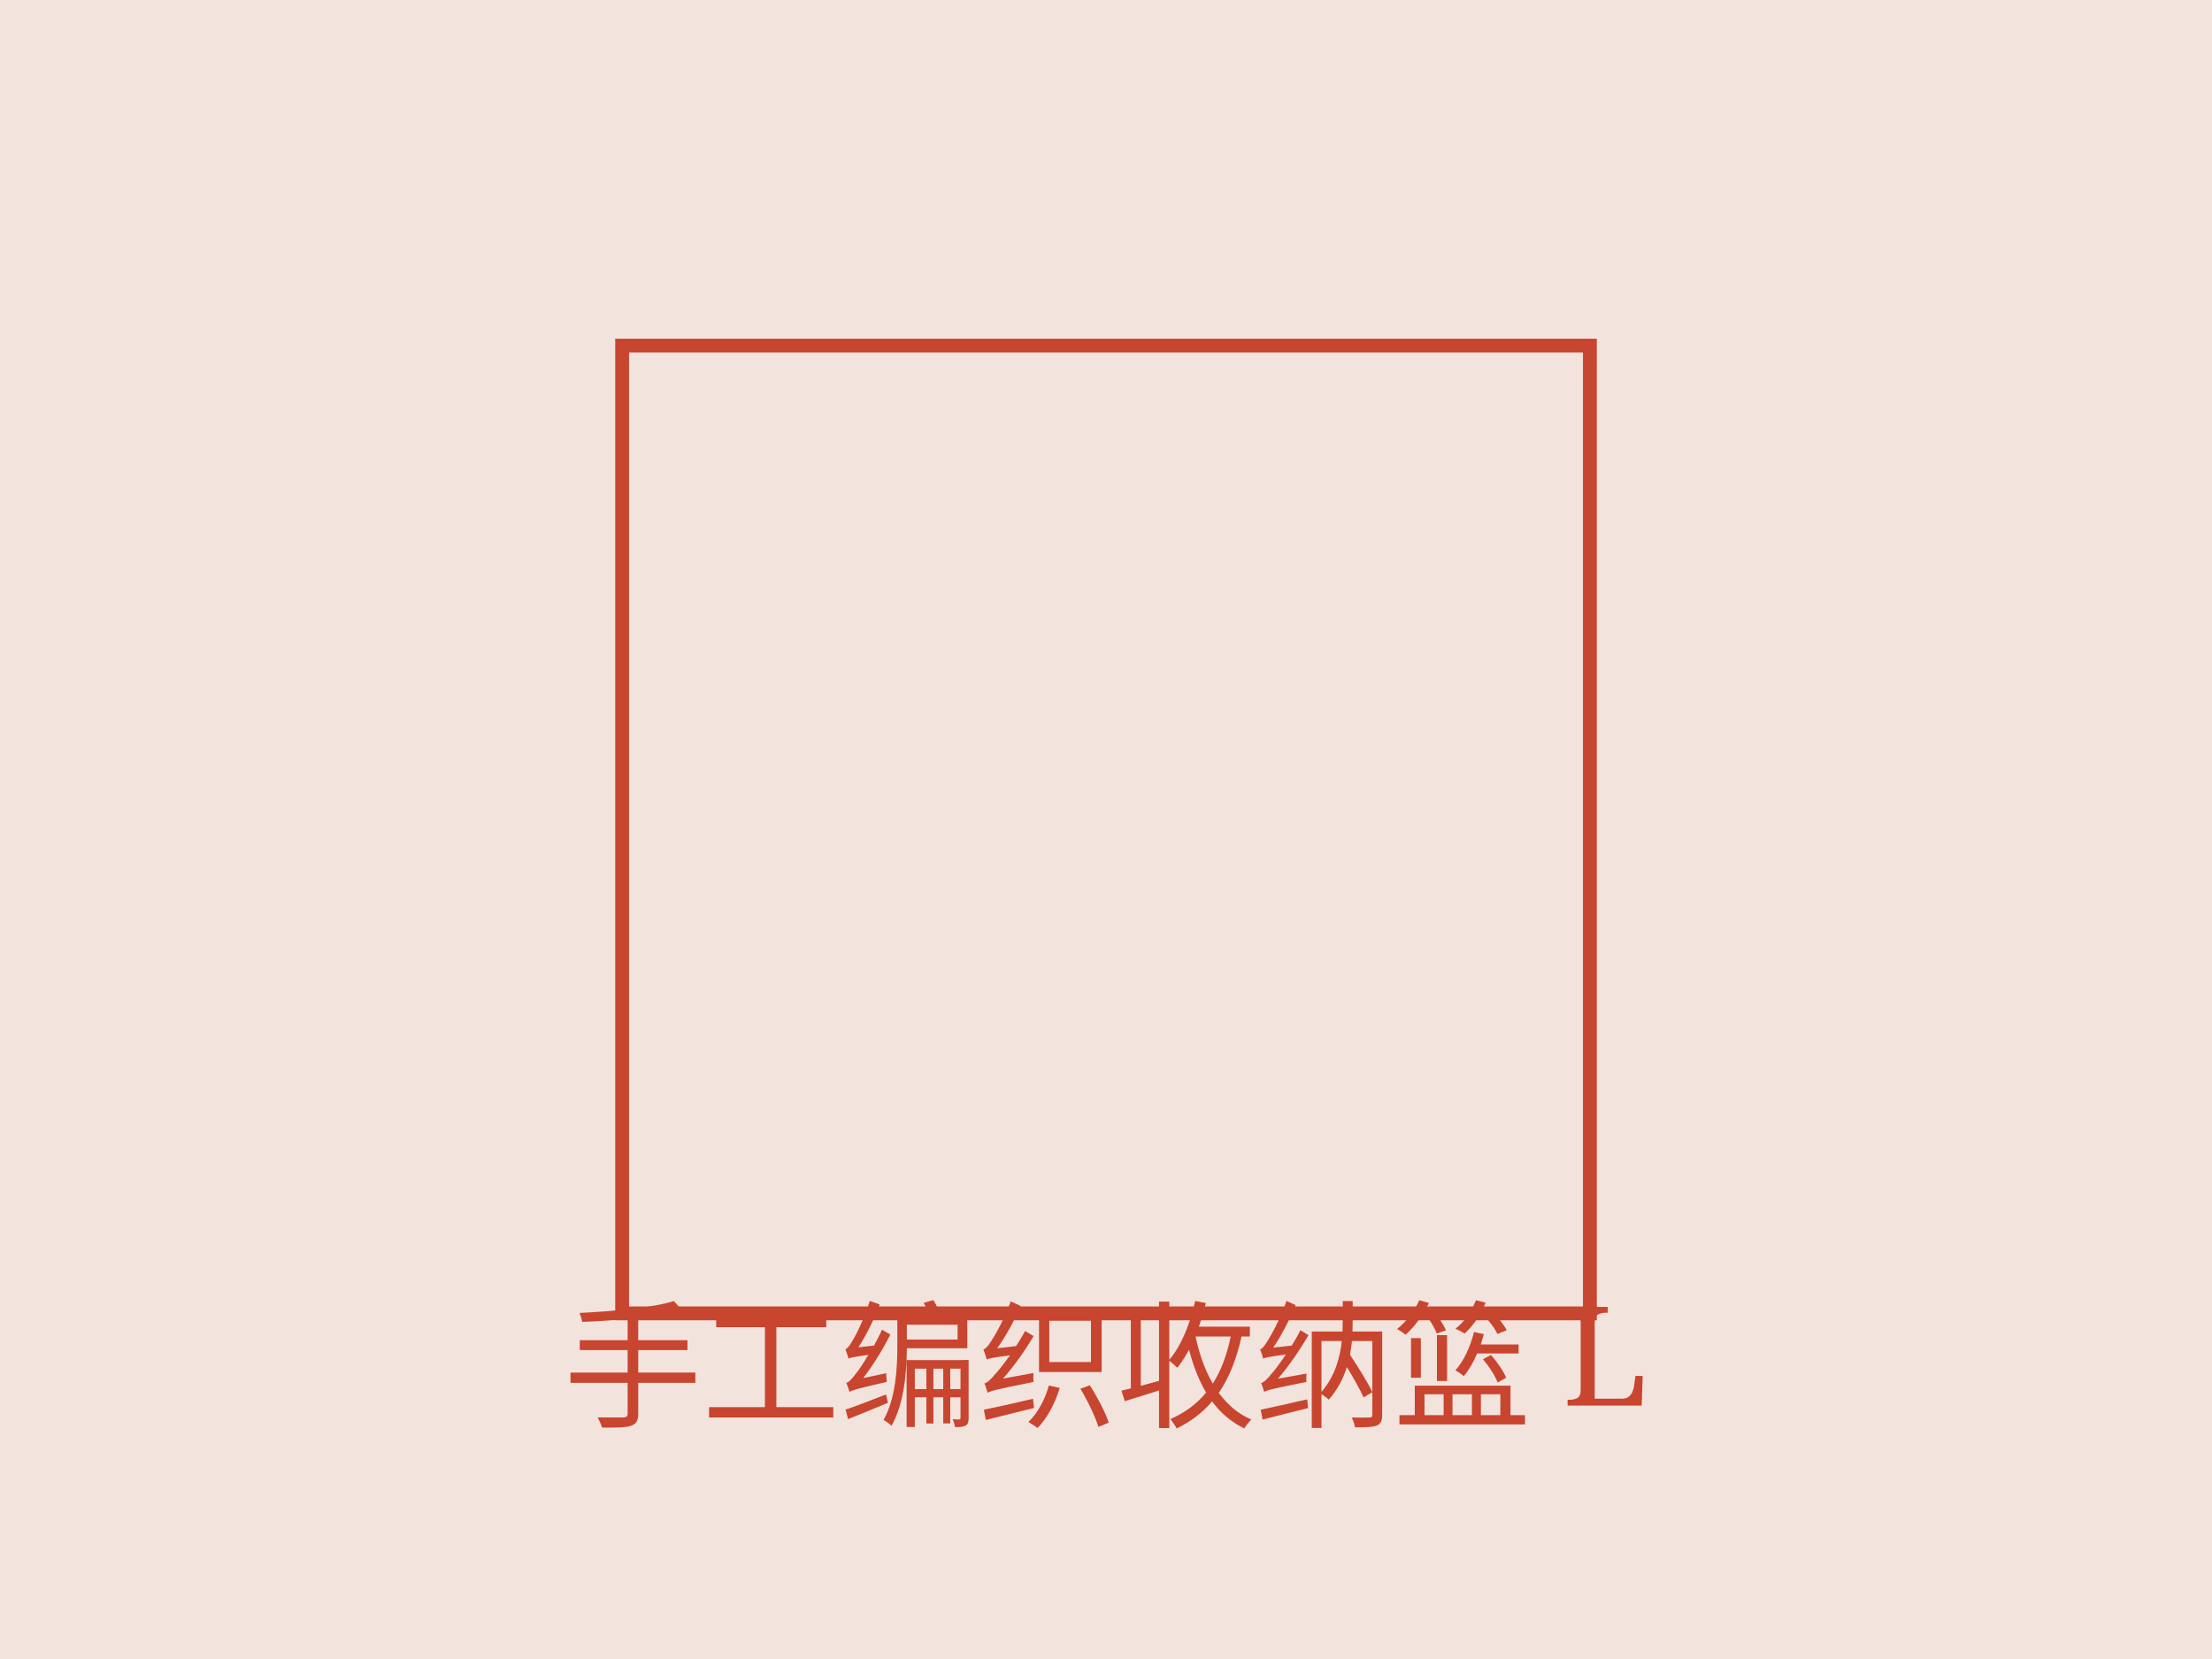
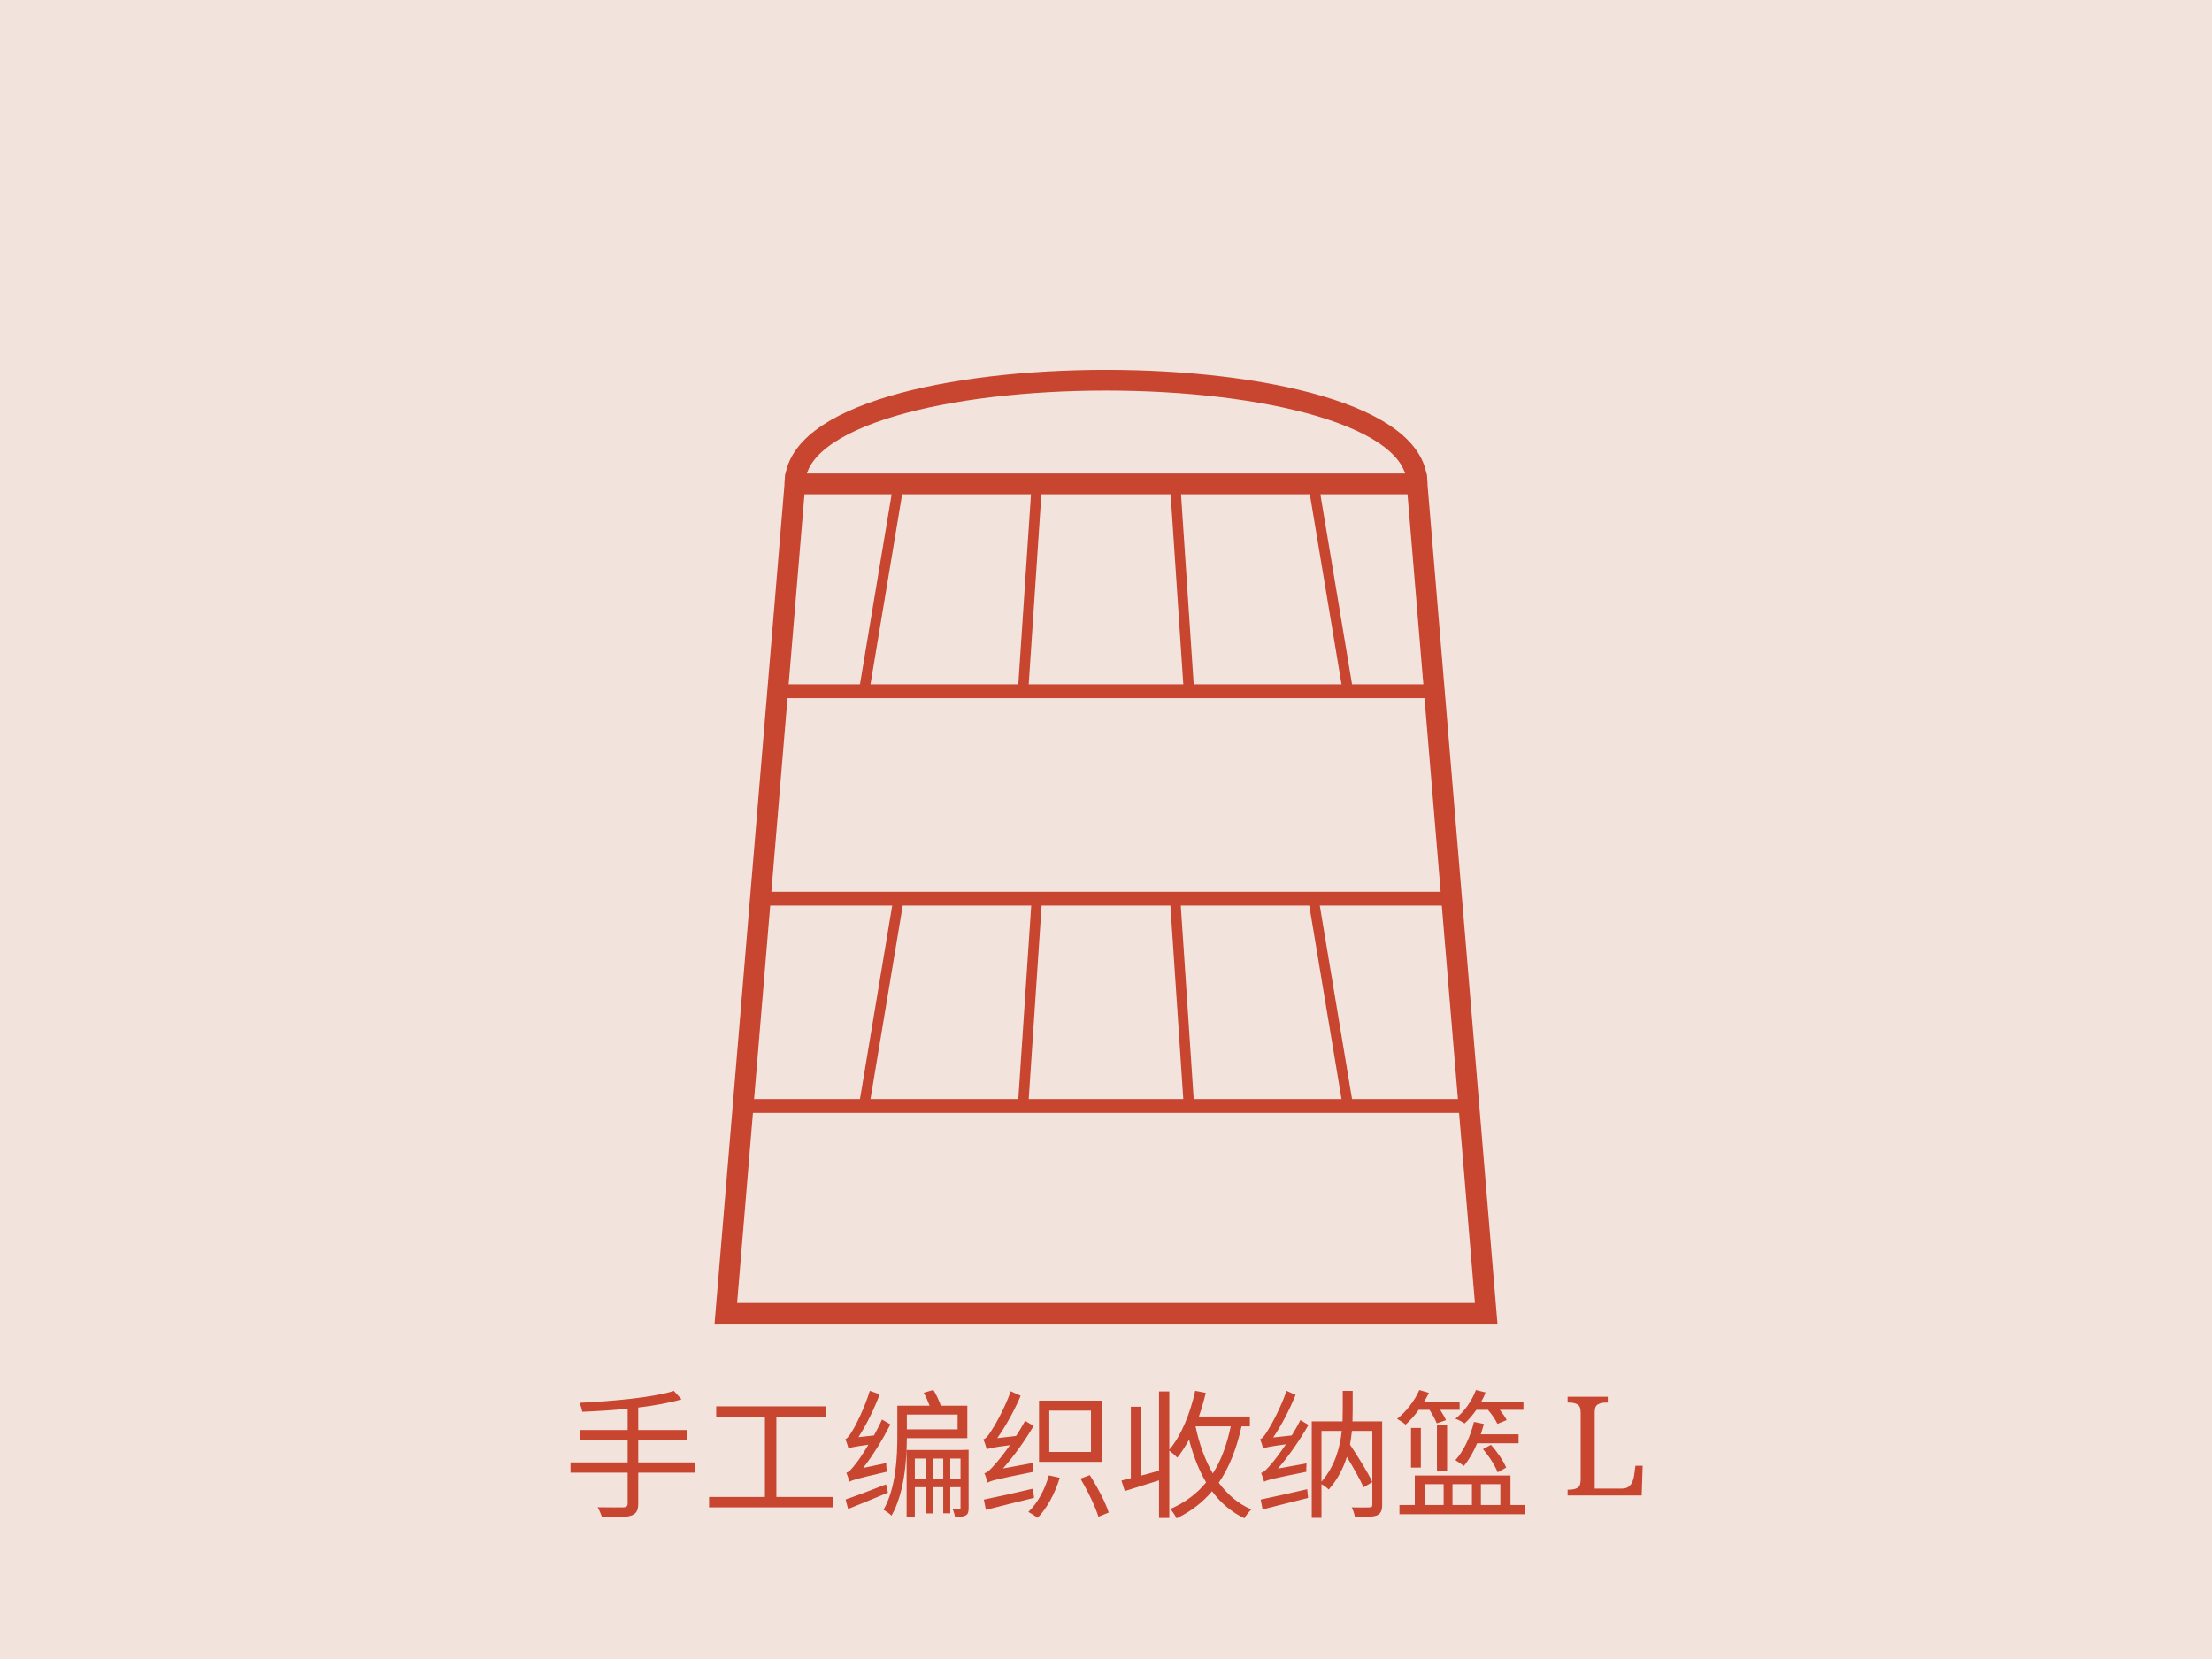
<svg xmlns="http://www.w3.org/2000/svg" width="320" height="240" viewBox="0 0 320 240">
  <rect width="320" height="240" fill="#f3e3dd" />
-   <rect x="90" y="50" width="140" height="140" fill="none" stroke="#c8452f" stroke-width="2" />
-   <text x="160" y="205" text-anchor="middle" font-family="serif" font-size="20" fill="#c8452f">手工编织收纳篮 L</text>
+   <path d="M115 70 L105 190 L215 190 L205 70 Z" fill="none" stroke="#c8452f" stroke-width="3" />
+   <path d="M115 70 C115 50 205 50 205 70" fill="none" stroke="#c8452f" stroke-width="3" />
+   <path d="M112 100 L208 100 M110 130 L210 130 M108 160 L212 160" stroke="#c8452f" stroke-width="2" />
+   <path d="M130 70 L125 100 M150 70 L148 100 M170 70 L172 100 M190 70 L195 100" stroke="#c8452f" stroke-width="1.5" />
+   <path d="M130 130 L125 160 M150 130 L148 160 M170 130 L172 160 M190 130 L195 160" stroke="#c8452f" stroke-width="1.5" />
+   <text x="160" y="218" text-anchor="middle" font-family="serif" font-size="20" fill="#c8452f">手工编织收纳篮 L</text>
</svg>
